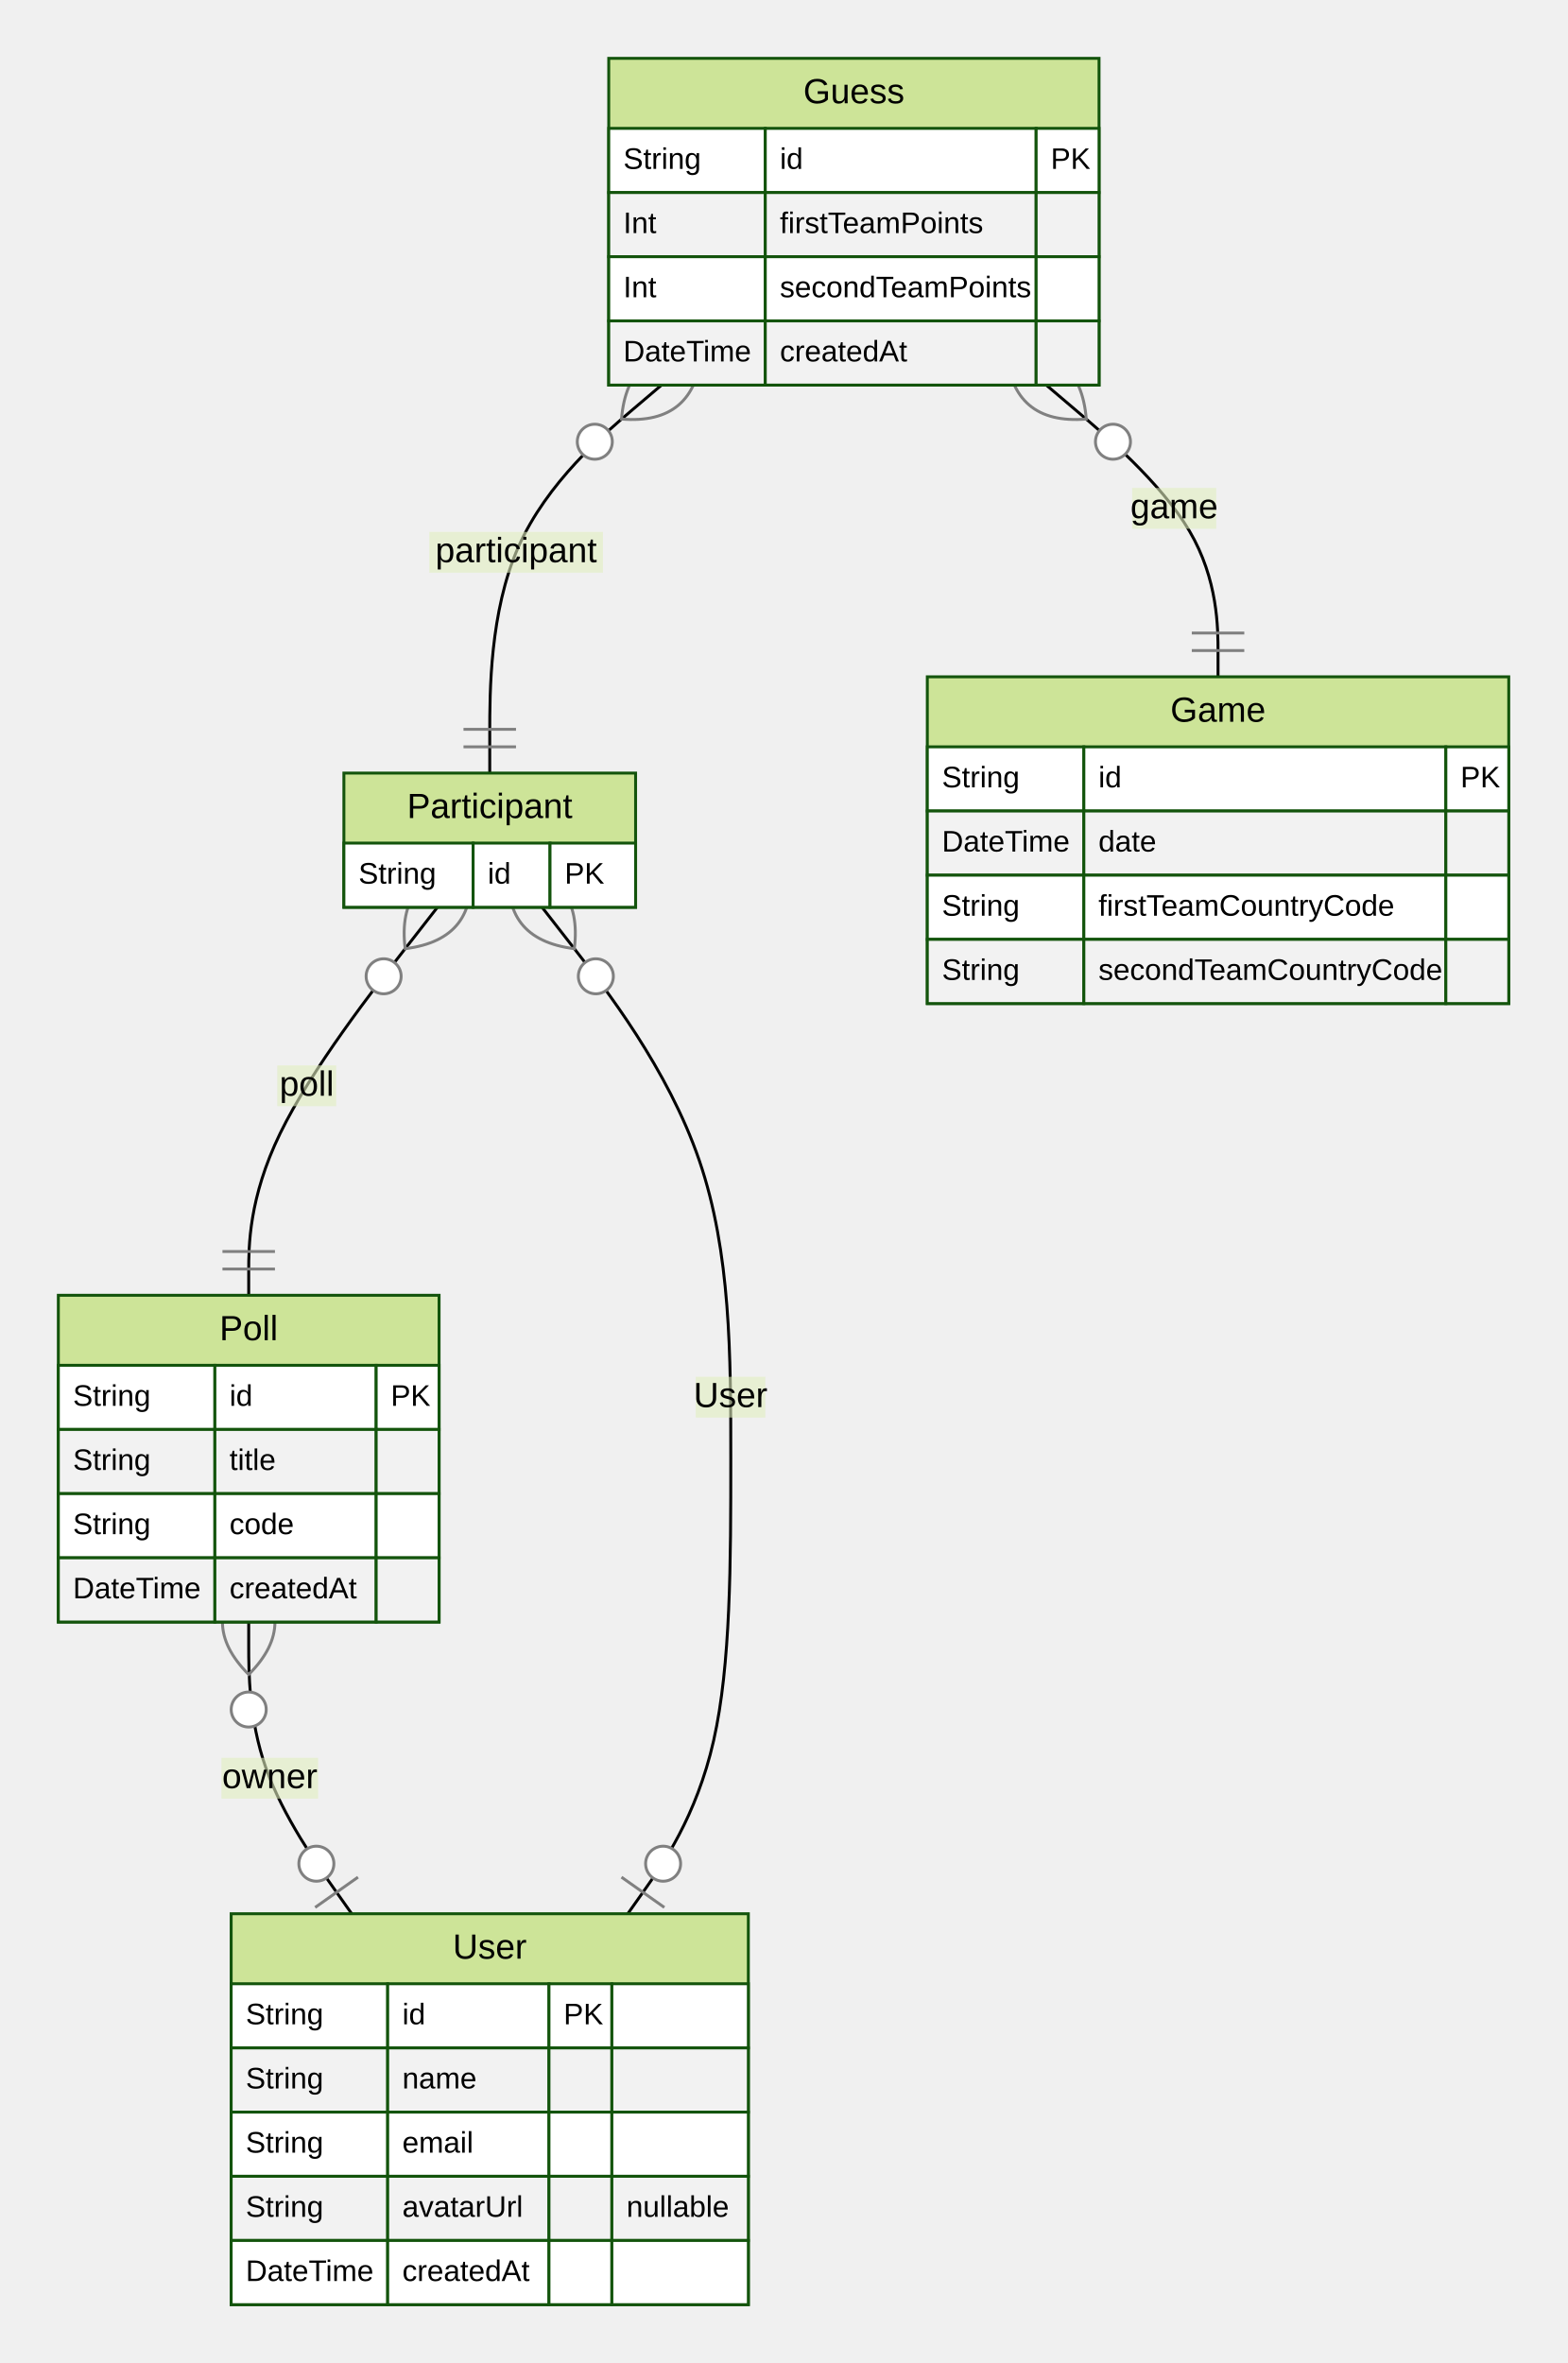
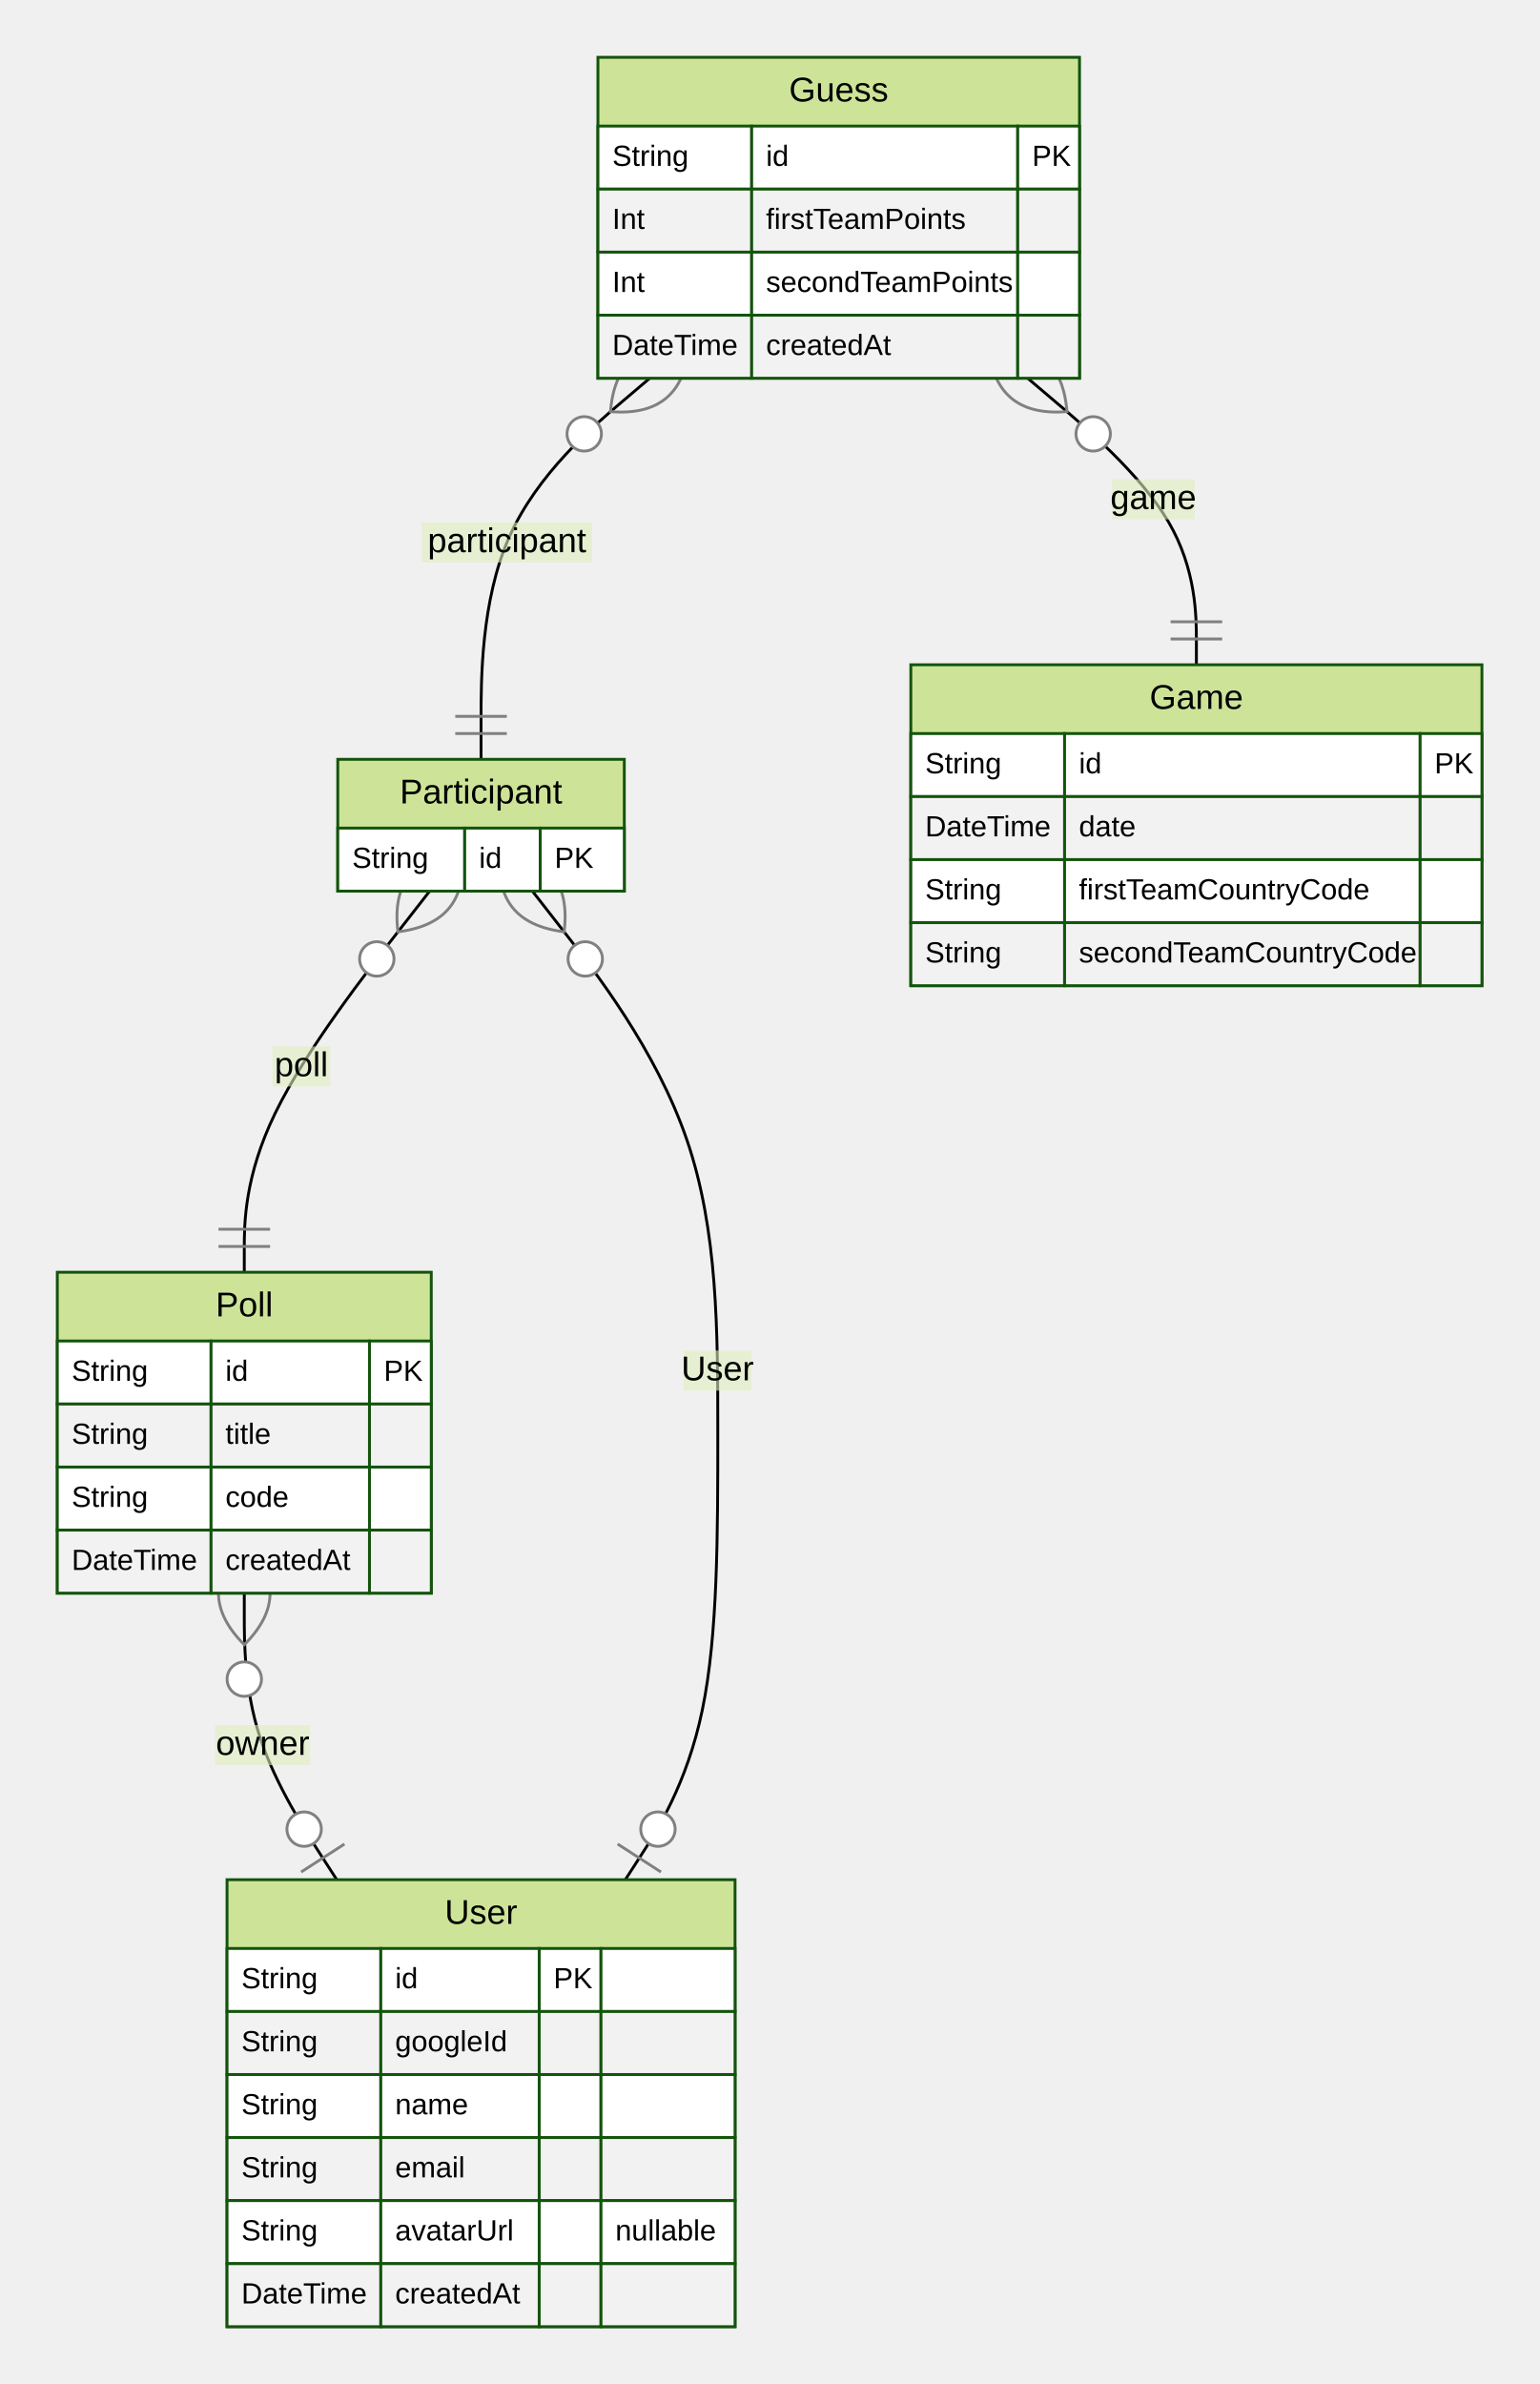
- <svg xmlns="http://www.w3.org/2000/svg" aria-labelledby="chart-title-mermaid-0 chart-desc-mermaid-0" role="img" viewBox="0 0 537.207 810" style="max-width: 537.207px; background-color: white;" width="100%" id="mermaid-0">
+ <svg xmlns="http://www.w3.org/2000/svg" aria-labelledby="chart-title-mermaid-0 chart-desc-mermaid-0" role="img" viewBox="0 0 537.207 832" style="max-width: 537.207px; background-color: white;" width="100%" id="mermaid-0">
  <style>#mermaid-0 {font-family:"trebuchet ms",verdana,arial,sans-serif;font-size:16px;fill:#000000;}#mermaid-0 .error-icon{fill:#552222;}#mermaid-0 .error-text{fill:#552222;stroke:#552222;}#mermaid-0 .edge-thickness-normal{stroke-width:2px;}#mermaid-0 .edge-thickness-thick{stroke-width:3.5px;}#mermaid-0 .edge-pattern-solid{stroke-dasharray:0;}#mermaid-0 .edge-pattern-dashed{stroke-dasharray:3;}#mermaid-0 .edge-pattern-dotted{stroke-dasharray:2;}#mermaid-0 .marker{fill:#000000;stroke:#000000;}#mermaid-0 .marker.cross{stroke:#000000;}#mermaid-0 svg{font-family:"trebuchet ms",verdana,arial,sans-serif;font-size:16px;}#mermaid-0 .entityBox{fill:#cde498;stroke:#13540c;}#mermaid-0 .attributeBoxOdd{fill:#ffffff;stroke:#13540c;}#mermaid-0 .attributeBoxEven{fill:#f2f2f2;stroke:#13540c;}#mermaid-0 .relationshipLabelBox{fill:hsl(78.158, 58.462%, 84.51%);opacity:0.7;background-color:hsl(78.158, 58.462%, 84.51%);}#mermaid-0 .relationshipLabelBox rect{opacity:0.5;}#mermaid-0 .relationshipLine{stroke:#000000;}#mermaid-0 :root{--mermaid-font-family:"trebuchet ms",verdana,arial,sans-serif;}</style>
  <g />
  <defs>
    <marker orient="auto" markerHeight="18" markerWidth="18" refY="9" refX="0" id="ONLY_ONE_START">
      <path d="M9,0 L9,18 M15,0 L15,18" fill="none" stroke="gray" />
    </marker>
  </defs>
  <defs>
    <marker orient="auto" markerHeight="18" markerWidth="18" refY="9" refX="18" id="ONLY_ONE_END">
      <path d="M3,0 L3,18 M9,0 L9,18" fill="none" stroke="gray" />
    </marker>
  </defs>
  <defs>
    <marker orient="auto" markerHeight="18" markerWidth="30" refY="9" refX="0" id="ZERO_OR_ONE_START">
      <circle r="6" cy="9" cx="21" fill="white" stroke="gray" />
      <path d="M9,0 L9,18" fill="none" stroke="gray" />
    </marker>
  </defs>
  <defs>
    <marker orient="auto" markerHeight="18" markerWidth="30" refY="9" refX="30" id="ZERO_OR_ONE_END">
      <circle r="6" cy="9" cx="9" fill="white" stroke="gray" />
      <path d="M21,0 L21,18" fill="none" stroke="gray" />
    </marker>
  </defs>
  <defs>
    <marker orient="auto" markerHeight="36" markerWidth="45" refY="18" refX="18" id="ONE_OR_MORE_START">
      <path d="M0,18 Q 18,0 36,18 Q 18,36 0,18 M42,9 L42,27" fill="none" stroke="gray" />
    </marker>
  </defs>
  <defs>
    <marker orient="auto" markerHeight="36" markerWidth="45" refY="18" refX="27" id="ONE_OR_MORE_END">
      <path d="M3,9 L3,27 M9,18 Q27,0 45,18 Q27,36 9,18" fill="none" stroke="gray" />
    </marker>
  </defs>
  <defs>
    <marker orient="auto" markerHeight="36" markerWidth="57" refY="18" refX="18" id="ZERO_OR_MORE_START">
      <circle r="6" cy="18" cx="48" fill="white" stroke="gray" />
      <path d="M0,18 Q18,0 36,18 Q18,36 0,18" fill="none" stroke="gray" />
    </marker>
  </defs>
  <defs>
    <marker orient="auto" markerHeight="36" markerWidth="57" refY="18" refX="39" id="ZERO_OR_MORE_END">
      <circle r="6" cy="18" cx="9" fill="white" stroke="gray" />
      <path d="M21,18 Q39,0 57,18 Q39,36 21,18" fill="none" stroke="gray" />
    </marker>
  </defs>
-   <path marker-start="url(#ZERO_OR_MORE_START)" marker-end="url(#ZERO_OR_ONE_END)" fill="none" stroke="gray" d="M85.258,556L85.258,564.333C85.258,572.667,85.258,589.333,91.143,606C97.028,622.667,108.799,639.333,114.684,647.667L120.569,656" class="er relationshipLine" />
-   <path marker-start="url(#ZERO_OR_MORE_START)" marker-end="url(#ZERO_OR_ONE_END)" fill="none" stroke="gray" d="M185.816,311L196.599,324.833C207.382,338.667,228.949,366.333,239.732,397.833C250.516,429.333,250.516,464.667,250.516,500C250.516,535.333,250.516,570.667,244.63,596.667C238.745,622.667,226.975,639.333,221.089,647.667L215.204,656" class="er relationshipLine" />
+   <path marker-start="url(#ZERO_OR_MORE_START)" marker-end="url(#ZERO_OR_ONE_END)" fill="none" stroke="gray" d="M85.258,556L85.258,564.333C85.258,572.667,85.258,589.333,90.637,606C96.017,622.667,106.776,639.333,112.155,647.667L117.535,656" class="er relationshipLine" />
+   <path marker-start="url(#ZERO_OR_MORE_START)" marker-end="url(#ZERO_OR_ONE_END)" fill="none" stroke="gray" d="M185.816,311L196.599,324.833C207.382,338.667,228.949,366.333,239.732,397.833C250.516,429.333,250.516,464.667,250.516,500C250.516,535.333,250.516,570.667,245.136,596.667C239.757,622.667,228.998,639.333,223.618,647.667L218.239,656" class="er relationshipLine" />
  <path marker-start="url(#ZERO_OR_MORE_START)" marker-end="url(#ONLY_ONE_END)" fill="none" stroke="gray" d="M149.958,311L139.174,324.833C128.391,338.667,106.824,366.333,96.041,388.5C85.258,410.667,85.258,427.333,85.258,435.667L85.258,444" class="er relationshipLine" />
  <path marker-start="url(#ZERO_OR_MORE_START)" marker-end="url(#ONLY_ONE_END)" fill="none" stroke="gray" d="M358.665,132L368.478,140.333C378.292,148.667,397.92,165.333,407.733,182C417.547,198.667,417.547,215.333,417.547,223.667L417.547,232" class="er relationshipLine" />
  <path marker-start="url(#ZERO_OR_MORE_START)" marker-end="url(#ONLY_ONE_END)" fill="none" stroke="gray" d="M226.769,132L216.955,140.333C207.141,148.667,187.514,165.333,177.7,187.5C167.887,209.667,167.887,237.333,167.887,251.167L167.887,265" class="er relationshipLine" />
  <g transform="translate(20,444 )" id="Poll">
    <rect height="112" width="130.516" y="0" x="0" stroke="gray" fill-opacity="100%" fill="honeydew" class="er entityBox" />
    <text transform="translate(65.25781,12)" style="font-family: &quot;trebuchet ms&quot;, verdana, arial, sans-serif;; font-size: 12px" text-anchor="middle" dominant-baseline="middle" y="0" x="0" id="entity-Poll" class="er entityLabel">Poll</text>
    <rect height="22" width="53.664" y="24" x="0" stroke="gray" fill-opacity="100%" fill="honeydew" class="er attributeBoxOdd" />
    <text transform="translate(5,35)" style="font-family: &quot;trebuchet ms&quot;, verdana, arial, sans-serif;; font-size: 10.2px" text-anchor="left" dominant-baseline="middle" y="0" x="0" id="entity-Poll-attr-1-type" class="er entityLabel">String</text>
    <rect height="22" width="55.289" y="24" x="53.664" stroke="gray" fill-opacity="100%" fill="honeydew" class="er attributeBoxOdd" />
    <text transform="translate(58.66406,35)" style="font-family: &quot;trebuchet ms&quot;, verdana, arial, sans-serif;; font-size: 10.2px" text-anchor="left" dominant-baseline="middle" y="0" x="0" id="entity-Poll-attr-1-name" class="er entityLabel">id</text>
    <rect height="22" width="21.562" y="24" x="108.953" stroke="gray" fill-opacity="100%" fill="honeydew" class="er attributeBoxOdd" />
    <text transform="translate(113.9531,35)" style="font-family: &quot;trebuchet ms&quot;, verdana, arial, sans-serif;; font-size: 10.2px" text-anchor="left" dominant-baseline="middle" y="0" x="0" id="entity-Poll-attr-1-key" class="er entityLabel">PK</text>
    <rect height="22" width="53.664" y="46" x="0" stroke="gray" fill-opacity="100%" fill="honeydew" class="er attributeBoxEven" />
    <text transform="translate(5,57)" style="font-family: &quot;trebuchet ms&quot;, verdana, arial, sans-serif;; font-size: 10.2px" text-anchor="left" dominant-baseline="middle" y="0" x="0" id="entity-Poll-attr-2-type" class="er entityLabel">String</text>
    <rect height="22" width="55.289" y="46" x="53.664" stroke="gray" fill-opacity="100%" fill="honeydew" class="er attributeBoxEven" />
    <text transform="translate(58.66406,57)" style="font-family: &quot;trebuchet ms&quot;, verdana, arial, sans-serif;; font-size: 10.2px" text-anchor="left" dominant-baseline="middle" y="0" x="0" id="entity-Poll-attr-2-name" class="er entityLabel">title</text>
    <rect height="22" width="21.562" y="46" x="108.953" stroke="gray" fill-opacity="100%" fill="honeydew" class="er attributeBoxEven" />
    <text transform="translate(113.9531,57)" style="font-family: &quot;trebuchet ms&quot;, verdana, arial, sans-serif;; font-size: 10.2px" text-anchor="left" dominant-baseline="middle" y="0" x="0" id="entity-Poll-attr-2-key" class="er entityLabel" />
    <rect height="22" width="53.664" y="68" x="0" stroke="gray" fill-opacity="100%" fill="honeydew" class="er attributeBoxOdd" />
    <text transform="translate(5,79)" style="font-family: &quot;trebuchet ms&quot;, verdana, arial, sans-serif;; font-size: 10.2px" text-anchor="left" dominant-baseline="middle" y="0" x="0" id="entity-Poll-attr-3-type" class="er entityLabel">String</text>
    <rect height="22" width="55.289" y="68" x="53.664" stroke="gray" fill-opacity="100%" fill="honeydew" class="er attributeBoxOdd" />
    <text transform="translate(58.66406,79)" style="font-family: &quot;trebuchet ms&quot;, verdana, arial, sans-serif;; font-size: 10.2px" text-anchor="left" dominant-baseline="middle" y="0" x="0" id="entity-Poll-attr-3-name" class="er entityLabel">code</text>
    <rect height="22" width="21.562" y="68" x="108.953" stroke="gray" fill-opacity="100%" fill="honeydew" class="er attributeBoxOdd" />
    <text transform="translate(113.9531,79)" style="font-family: &quot;trebuchet ms&quot;, verdana, arial, sans-serif;; font-size: 10.2px" text-anchor="left" dominant-baseline="middle" y="0" x="0" id="entity-Poll-attr-3-key" class="er entityLabel" />
    <rect height="22" width="53.664" y="90" x="0" stroke="gray" fill-opacity="100%" fill="honeydew" class="er attributeBoxEven" />
    <text transform="translate(5,101)" style="font-family: &quot;trebuchet ms&quot;, verdana, arial, sans-serif;; font-size: 10.2px" text-anchor="left" dominant-baseline="middle" y="0" x="0" id="entity-Poll-attr-4-type" class="er entityLabel">DateTime</text>
    <rect height="22" width="55.289" y="90" x="53.664" stroke="gray" fill-opacity="100%" fill="honeydew" class="er attributeBoxEven" />
    <text transform="translate(58.66406,101)" style="font-family: &quot;trebuchet ms&quot;, verdana, arial, sans-serif;; font-size: 10.2px" text-anchor="left" dominant-baseline="middle" y="0" x="0" id="entity-Poll-attr-4-name" class="er entityLabel">createdAt</text>
    <rect height="22" width="21.562" y="90" x="108.953" stroke="gray" fill-opacity="100%" fill="honeydew" class="er attributeBoxEven" />
    <text transform="translate(113.9531,101)" style="font-family: &quot;trebuchet ms&quot;, verdana, arial, sans-serif;; font-size: 10.2px" text-anchor="left" dominant-baseline="middle" y="0" x="0" id="entity-Poll-attr-4-key" class="er entityLabel" />
  </g>
  <g transform="translate(117.8867,265 )" id="Participant">
    <rect height="46" width="100" y="0" x="0" stroke="gray" fill-opacity="100%" fill="honeydew" class="er entityBox" />
    <text transform="translate(50,12)" style="font-family: &quot;trebuchet ms&quot;, verdana, arial, sans-serif;; font-size: 12px" text-anchor="middle" dominant-baseline="middle" y="0" x="0" id="entity-Participant" class="er entityLabel">Participant</text>
    <rect height="22" width="44.297" y="24" x="0" stroke="gray" fill-opacity="100%" fill="honeydew" class="er attributeBoxOdd" />
    <text transform="translate(5,35)" style="font-family: &quot;trebuchet ms&quot;, verdana, arial, sans-serif;; font-size: 10.2px" text-anchor="left" dominant-baseline="middle" y="0" x="0" id="entity-Participant-attr-1-type" class="er entityLabel">String</text>
    <rect height="22" width="26.367" y="24" x="44.297" stroke="gray" fill-opacity="100%" fill="honeydew" class="er attributeBoxOdd" />
    <text transform="translate(49.29688,35)" style="font-family: &quot;trebuchet ms&quot;, verdana, arial, sans-serif;; font-size: 10.2px" text-anchor="left" dominant-baseline="middle" y="0" x="0" id="entity-Participant-attr-1-name" class="er entityLabel">id</text>
    <rect height="22" width="29.336" y="24" x="70.664" stroke="gray" fill-opacity="100%" fill="honeydew" class="er attributeBoxOdd" />
    <text transform="translate(75.66406,35)" style="font-family: &quot;trebuchet ms&quot;, verdana, arial, sans-serif;; font-size: 10.2px" text-anchor="left" dominant-baseline="middle" y="0" x="0" id="entity-Participant-attr-1-key" class="er entityLabel">PK</text>
  </g>
  <g transform="translate(79.23828,656 )" id="User">
-     <rect height="134" width="177.297" y="0" x="0" stroke="gray" fill-opacity="100%" fill="honeydew" class="er entityBox" />
+     <rect height="156" width="177.297" y="0" x="0" stroke="gray" fill-opacity="100%" fill="honeydew" class="er entityBox" />
    <text transform="translate(88.64844,12)" style="font-family: &quot;trebuchet ms&quot;, verdana, arial, sans-serif;; font-size: 12px" text-anchor="middle" dominant-baseline="middle" y="0" x="0" id="entity-User" class="er entityLabel">User</text>
    <rect height="22" width="53.664" y="24" x="0" stroke="gray" fill-opacity="100%" fill="honeydew" class="er attributeBoxOdd" />
    <text transform="translate(5,35)" style="font-family: &quot;trebuchet ms&quot;, verdana, arial, sans-serif;; font-size: 10.2px" text-anchor="left" dominant-baseline="middle" y="0" x="0" id="entity-User-attr-1-type" class="er entityLabel">String</text>
    <rect height="22" width="55.289" y="24" x="53.664" stroke="gray" fill-opacity="100%" fill="honeydew" class="er attributeBoxOdd" />
    <text transform="translate(58.66406,35)" style="font-family: &quot;trebuchet ms&quot;, verdana, arial, sans-serif;; font-size: 10.2px" text-anchor="left" dominant-baseline="middle" y="0" x="0" id="entity-User-attr-1-name" class="er entityLabel">id</text>
    <rect height="22" width="21.562" y="24" x="108.953" stroke="gray" fill-opacity="100%" fill="honeydew" class="er attributeBoxOdd" />
    <text transform="translate(113.9531,35)" style="font-family: &quot;trebuchet ms&quot;, verdana, arial, sans-serif;; font-size: 10.2px" text-anchor="left" dominant-baseline="middle" y="0" x="0" id="entity-User-attr-1-key" class="er entityLabel">PK</text>
    <rect height="22" width="46.781" y="24" x="130.516" stroke="gray" fill-opacity="100%" fill="honeydew" class="er attributeBoxOdd" />
    <text transform="translate(135.5156,35)" style="font-family: &quot;trebuchet ms&quot;, verdana, arial, sans-serif;; font-size: 10.2px" text-anchor="left" dominant-baseline="middle" y="0" x="0" id="entity-User-attr-1-comment" class="er entityLabel" />
    <rect height="22" width="53.664" y="46" x="0" stroke="gray" fill-opacity="100%" fill="honeydew" class="er attributeBoxEven" />
    <text transform="translate(5,57)" style="font-family: &quot;trebuchet ms&quot;, verdana, arial, sans-serif;; font-size: 10.2px" text-anchor="left" dominant-baseline="middle" y="0" x="0" id="entity-User-attr-2-type" class="er entityLabel">String</text>
    <rect height="22" width="55.289" y="46" x="53.664" stroke="gray" fill-opacity="100%" fill="honeydew" class="er attributeBoxEven" />
-     <text transform="translate(58.66406,57)" style="font-family: &quot;trebuchet ms&quot;, verdana, arial, sans-serif;; font-size: 10.2px" text-anchor="left" dominant-baseline="middle" y="0" x="0" id="entity-User-attr-2-name" class="er entityLabel">name</text>
+     <text transform="translate(58.66406,57)" style="font-family: &quot;trebuchet ms&quot;, verdana, arial, sans-serif;; font-size: 10.2px" text-anchor="left" dominant-baseline="middle" y="0" x="0" id="entity-User-attr-2-name" class="er entityLabel">googleId</text>
    <rect height="22" width="21.562" y="46" x="108.953" stroke="gray" fill-opacity="100%" fill="honeydew" class="er attributeBoxEven" />
    <text transform="translate(113.9531,57)" style="font-family: &quot;trebuchet ms&quot;, verdana, arial, sans-serif;; font-size: 10.2px" text-anchor="left" dominant-baseline="middle" y="0" x="0" id="entity-User-attr-2-key" class="er entityLabel" />
    <rect height="22" width="46.781" y="46" x="130.516" stroke="gray" fill-opacity="100%" fill="honeydew" class="er attributeBoxEven" />
    <text transform="translate(135.5156,57)" style="font-family: &quot;trebuchet ms&quot;, verdana, arial, sans-serif;; font-size: 10.2px" text-anchor="left" dominant-baseline="middle" y="0" x="0" id="entity-User-attr-2-comment" class="er entityLabel" />
    <rect height="22" width="53.664" y="68" x="0" stroke="gray" fill-opacity="100%" fill="honeydew" class="er attributeBoxOdd" />
    <text transform="translate(5,79)" style="font-family: &quot;trebuchet ms&quot;, verdana, arial, sans-serif;; font-size: 10.2px" text-anchor="left" dominant-baseline="middle" y="0" x="0" id="entity-User-attr-3-type" class="er entityLabel">String</text>
    <rect height="22" width="55.289" y="68" x="53.664" stroke="gray" fill-opacity="100%" fill="honeydew" class="er attributeBoxOdd" />
-     <text transform="translate(58.66406,79)" style="font-family: &quot;trebuchet ms&quot;, verdana, arial, sans-serif;; font-size: 10.2px" text-anchor="left" dominant-baseline="middle" y="0" x="0" id="entity-User-attr-3-name" class="er entityLabel">email</text>
+     <text transform="translate(58.66406,79)" style="font-family: &quot;trebuchet ms&quot;, verdana, arial, sans-serif;; font-size: 10.2px" text-anchor="left" dominant-baseline="middle" y="0" x="0" id="entity-User-attr-3-name" class="er entityLabel">name</text>
    <rect height="22" width="21.562" y="68" x="108.953" stroke="gray" fill-opacity="100%" fill="honeydew" class="er attributeBoxOdd" />
    <text transform="translate(113.9531,79)" style="font-family: &quot;trebuchet ms&quot;, verdana, arial, sans-serif;; font-size: 10.2px" text-anchor="left" dominant-baseline="middle" y="0" x="0" id="entity-User-attr-3-key" class="er entityLabel" />
    <rect height="22" width="46.781" y="68" x="130.516" stroke="gray" fill-opacity="100%" fill="honeydew" class="er attributeBoxOdd" />
    <text transform="translate(135.5156,79)" style="font-family: &quot;trebuchet ms&quot;, verdana, arial, sans-serif;; font-size: 10.2px" text-anchor="left" dominant-baseline="middle" y="0" x="0" id="entity-User-attr-3-comment" class="er entityLabel" />
    <rect height="22" width="53.664" y="90" x="0" stroke="gray" fill-opacity="100%" fill="honeydew" class="er attributeBoxEven" />
    <text transform="translate(5,101)" style="font-family: &quot;trebuchet ms&quot;, verdana, arial, sans-serif;; font-size: 10.2px" text-anchor="left" dominant-baseline="middle" y="0" x="0" id="entity-User-attr-4-type" class="er entityLabel">String</text>
    <rect height="22" width="55.289" y="90" x="53.664" stroke="gray" fill-opacity="100%" fill="honeydew" class="er attributeBoxEven" />
-     <text transform="translate(58.66406,101)" style="font-family: &quot;trebuchet ms&quot;, verdana, arial, sans-serif;; font-size: 10.2px" text-anchor="left" dominant-baseline="middle" y="0" x="0" id="entity-User-attr-4-name" class="er entityLabel">avatarUrl</text>
+     <text transform="translate(58.66406,101)" style="font-family: &quot;trebuchet ms&quot;, verdana, arial, sans-serif;; font-size: 10.2px" text-anchor="left" dominant-baseline="middle" y="0" x="0" id="entity-User-attr-4-name" class="er entityLabel">email</text>
    <rect height="22" width="21.562" y="90" x="108.953" stroke="gray" fill-opacity="100%" fill="honeydew" class="er attributeBoxEven" />
    <text transform="translate(113.9531,101)" style="font-family: &quot;trebuchet ms&quot;, verdana, arial, sans-serif;; font-size: 10.2px" text-anchor="left" dominant-baseline="middle" y="0" x="0" id="entity-User-attr-4-key" class="er entityLabel" />
    <rect height="22" width="46.781" y="90" x="130.516" stroke="gray" fill-opacity="100%" fill="honeydew" class="er attributeBoxEven" />
-     <text transform="translate(135.5156,101)" style="font-family: &quot;trebuchet ms&quot;, verdana, arial, sans-serif;; font-size: 10.2px" text-anchor="left" dominant-baseline="middle" y="0" x="0" id="entity-User-attr-4-comment" class="er entityLabel">nullable</text>
+     <text transform="translate(135.5156,101)" style="font-family: &quot;trebuchet ms&quot;, verdana, arial, sans-serif;; font-size: 10.2px" text-anchor="left" dominant-baseline="middle" y="0" x="0" id="entity-User-attr-4-comment" class="er entityLabel" />
    <rect height="22" width="53.664" y="112" x="0" stroke="gray" fill-opacity="100%" fill="honeydew" class="er attributeBoxOdd" />
-     <text transform="translate(5,123)" style="font-family: &quot;trebuchet ms&quot;, verdana, arial, sans-serif;; font-size: 10.2px" text-anchor="left" dominant-baseline="middle" y="0" x="0" id="entity-User-attr-5-type" class="er entityLabel">DateTime</text>
+     <text transform="translate(5,123)" style="font-family: &quot;trebuchet ms&quot;, verdana, arial, sans-serif;; font-size: 10.2px" text-anchor="left" dominant-baseline="middle" y="0" x="0" id="entity-User-attr-5-type" class="er entityLabel">String</text>
    <rect height="22" width="55.289" y="112" x="53.664" stroke="gray" fill-opacity="100%" fill="honeydew" class="er attributeBoxOdd" />
-     <text transform="translate(58.66406,123)" style="font-family: &quot;trebuchet ms&quot;, verdana, arial, sans-serif;; font-size: 10.2px" text-anchor="left" dominant-baseline="middle" y="0" x="0" id="entity-User-attr-5-name" class="er entityLabel">createdAt</text>
+     <text transform="translate(58.66406,123)" style="font-family: &quot;trebuchet ms&quot;, verdana, arial, sans-serif;; font-size: 10.2px" text-anchor="left" dominant-baseline="middle" y="0" x="0" id="entity-User-attr-5-name" class="er entityLabel">avatarUrl</text>
    <rect height="22" width="21.562" y="112" x="108.953" stroke="gray" fill-opacity="100%" fill="honeydew" class="er attributeBoxOdd" />
    <text transform="translate(113.9531,123)" style="font-family: &quot;trebuchet ms&quot;, verdana, arial, sans-serif;; font-size: 10.2px" text-anchor="left" dominant-baseline="middle" y="0" x="0" id="entity-User-attr-5-key" class="er entityLabel" />
    <rect height="22" width="46.781" y="112" x="130.516" stroke="gray" fill-opacity="100%" fill="honeydew" class="er attributeBoxOdd" />
-     <text transform="translate(135.5156,123)" style="font-family: &quot;trebuchet ms&quot;, verdana, arial, sans-serif;; font-size: 10.2px" text-anchor="left" dominant-baseline="middle" y="0" x="0" id="entity-User-attr-5-comment" class="er entityLabel" />
+     <text transform="translate(135.5156,123)" style="font-family: &quot;trebuchet ms&quot;, verdana, arial, sans-serif;; font-size: 10.2px" text-anchor="left" dominant-baseline="middle" y="0" x="0" id="entity-User-attr-5-comment" class="er entityLabel">nullable</text>
+     <rect height="22" width="53.664" y="134" x="0" stroke="gray" fill-opacity="100%" fill="honeydew" class="er attributeBoxEven" />
+     <text transform="translate(5,145)" style="font-family: &quot;trebuchet ms&quot;, verdana, arial, sans-serif;; font-size: 10.2px" text-anchor="left" dominant-baseline="middle" y="0" x="0" id="entity-User-attr-6-type" class="er entityLabel">DateTime</text>
+     <rect height="22" width="55.289" y="134" x="53.664" stroke="gray" fill-opacity="100%" fill="honeydew" class="er attributeBoxEven" />
+     <text transform="translate(58.66406,145)" style="font-family: &quot;trebuchet ms&quot;, verdana, arial, sans-serif;; font-size: 10.2px" text-anchor="left" dominant-baseline="middle" y="0" x="0" id="entity-User-attr-6-name" class="er entityLabel">createdAt</text>
+     <rect height="22" width="21.562" y="134" x="108.953" stroke="gray" fill-opacity="100%" fill="honeydew" class="er attributeBoxEven" />
+     <text transform="translate(113.9531,145)" style="font-family: &quot;trebuchet ms&quot;, verdana, arial, sans-serif;; font-size: 10.2px" text-anchor="left" dominant-baseline="middle" y="0" x="0" id="entity-User-attr-6-key" class="er entityLabel" />
+     <rect height="22" width="46.781" y="134" x="130.516" stroke="gray" fill-opacity="100%" fill="honeydew" class="er attributeBoxEven" />
+     <text transform="translate(135.5156,145)" style="font-family: &quot;trebuchet ms&quot;, verdana, arial, sans-serif;; font-size: 10.2px" text-anchor="left" dominant-baseline="middle" y="0" x="0" id="entity-User-attr-6-comment" class="er entityLabel" />
  </g>
  <g transform="translate(317.8867,232 )" id="Game">
    <rect height="112" width="199.32" y="0" x="0" stroke="gray" fill-opacity="100%" fill="honeydew" class="er entityBox" />
    <text transform="translate(99.66016,12)" style="font-family: &quot;trebuchet ms&quot;, verdana, arial, sans-serif;; font-size: 12px" text-anchor="middle" dominant-baseline="middle" y="0" x="0" id="entity-Game" class="er entityLabel">Game</text>
    <rect height="22" width="53.664" y="24" x="0" stroke="gray" fill-opacity="100%" fill="honeydew" class="er attributeBoxOdd" />
    <text transform="translate(5,35)" style="font-family: &quot;trebuchet ms&quot;, verdana, arial, sans-serif;; font-size: 10.2px" text-anchor="left" dominant-baseline="middle" y="0" x="0" id="entity-Game-attr-1-type" class="er entityLabel">String</text>
    <rect height="22" width="124.094" y="24" x="53.664" stroke="gray" fill-opacity="100%" fill="honeydew" class="er attributeBoxOdd" />
    <text transform="translate(58.66406,35)" style="font-family: &quot;trebuchet ms&quot;, verdana, arial, sans-serif;; font-size: 10.2px" text-anchor="left" dominant-baseline="middle" y="0" x="0" id="entity-Game-attr-1-name" class="er entityLabel">id</text>
    <rect height="22" width="21.562" y="24" x="177.758" stroke="gray" fill-opacity="100%" fill="honeydew" class="er attributeBoxOdd" />
    <text transform="translate(182.7578,35)" style="font-family: &quot;trebuchet ms&quot;, verdana, arial, sans-serif;; font-size: 10.2px" text-anchor="left" dominant-baseline="middle" y="0" x="0" id="entity-Game-attr-1-key" class="er entityLabel">PK</text>
    <rect height="22" width="53.664" y="46" x="0" stroke="gray" fill-opacity="100%" fill="honeydew" class="er attributeBoxEven" />
    <text transform="translate(5,57)" style="font-family: &quot;trebuchet ms&quot;, verdana, arial, sans-serif;; font-size: 10.2px" text-anchor="left" dominant-baseline="middle" y="0" x="0" id="entity-Game-attr-2-type" class="er entityLabel">DateTime</text>
    <rect height="22" width="124.094" y="46" x="53.664" stroke="gray" fill-opacity="100%" fill="honeydew" class="er attributeBoxEven" />
    <text transform="translate(58.66406,57)" style="font-family: &quot;trebuchet ms&quot;, verdana, arial, sans-serif;; font-size: 10.2px" text-anchor="left" dominant-baseline="middle" y="0" x="0" id="entity-Game-attr-2-name" class="er entityLabel">date</text>
    <rect height="22" width="21.562" y="46" x="177.758" stroke="gray" fill-opacity="100%" fill="honeydew" class="er attributeBoxEven" />
    <text transform="translate(182.7578,57)" style="font-family: &quot;trebuchet ms&quot;, verdana, arial, sans-serif;; font-size: 10.2px" text-anchor="left" dominant-baseline="middle" y="0" x="0" id="entity-Game-attr-2-key" class="er entityLabel" />
    <rect height="22" width="53.664" y="68" x="0" stroke="gray" fill-opacity="100%" fill="honeydew" class="er attributeBoxOdd" />
    <text transform="translate(5,79)" style="font-family: &quot;trebuchet ms&quot;, verdana, arial, sans-serif;; font-size: 10.2px" text-anchor="left" dominant-baseline="middle" y="0" x="0" id="entity-Game-attr-3-type" class="er entityLabel">String</text>
    <rect height="22" width="124.094" y="68" x="53.664" stroke="gray" fill-opacity="100%" fill="honeydew" class="er attributeBoxOdd" />
    <text transform="translate(58.66406,79)" style="font-family: &quot;trebuchet ms&quot;, verdana, arial, sans-serif;; font-size: 10.2px" text-anchor="left" dominant-baseline="middle" y="0" x="0" id="entity-Game-attr-3-name" class="er entityLabel">firstTeamCountryCode</text>
    <rect height="22" width="21.562" y="68" x="177.758" stroke="gray" fill-opacity="100%" fill="honeydew" class="er attributeBoxOdd" />
    <text transform="translate(182.7578,79)" style="font-family: &quot;trebuchet ms&quot;, verdana, arial, sans-serif;; font-size: 10.2px" text-anchor="left" dominant-baseline="middle" y="0" x="0" id="entity-Game-attr-3-key" class="er entityLabel" />
    <rect height="22" width="53.664" y="90" x="0" stroke="gray" fill-opacity="100%" fill="honeydew" class="er attributeBoxEven" />
    <text transform="translate(5,101)" style="font-family: &quot;trebuchet ms&quot;, verdana, arial, sans-serif;; font-size: 10.2px" text-anchor="left" dominant-baseline="middle" y="0" x="0" id="entity-Game-attr-4-type" class="er entityLabel">String</text>
    <rect height="22" width="124.094" y="90" x="53.664" stroke="gray" fill-opacity="100%" fill="honeydew" class="er attributeBoxEven" />
    <text transform="translate(58.66406,101)" style="font-family: &quot;trebuchet ms&quot;, verdana, arial, sans-serif;; font-size: 10.2px" text-anchor="left" dominant-baseline="middle" y="0" x="0" id="entity-Game-attr-4-name" class="er entityLabel">secondTeamCountryCode</text>
    <rect height="22" width="21.562" y="90" x="177.758" stroke="gray" fill-opacity="100%" fill="honeydew" class="er attributeBoxEven" />
    <text transform="translate(182.7578,101)" style="font-family: &quot;trebuchet ms&quot;, verdana, arial, sans-serif;; font-size: 10.2px" text-anchor="left" dominant-baseline="middle" y="0" x="0" id="entity-Game-attr-4-key" class="er entityLabel" />
  </g>
  <g transform="translate(208.6777,20 )" id="Guess">
    <rect height="112" width="168.078" y="0" x="0" stroke="gray" fill-opacity="100%" fill="honeydew" class="er entityBox" />
    <text transform="translate(84.03906,12)" style="font-family: &quot;trebuchet ms&quot;, verdana, arial, sans-serif;; font-size: 12px" text-anchor="middle" dominant-baseline="middle" y="0" x="0" id="entity-Guess" class="er entityLabel">Guess</text>
    <rect height="22" width="53.664" y="24" x="0" stroke="gray" fill-opacity="100%" fill="honeydew" class="er attributeBoxOdd" />
    <text transform="translate(5,35)" style="font-family: &quot;trebuchet ms&quot;, verdana, arial, sans-serif;; font-size: 10.2px" text-anchor="left" dominant-baseline="middle" y="0" x="0" id="entity-Guess-attr-1-type" class="er entityLabel">String</text>
    <rect height="22" width="92.852" y="24" x="53.664" stroke="gray" fill-opacity="100%" fill="honeydew" class="er attributeBoxOdd" />
    <text transform="translate(58.66406,35)" style="font-family: &quot;trebuchet ms&quot;, verdana, arial, sans-serif;; font-size: 10.2px" text-anchor="left" dominant-baseline="middle" y="0" x="0" id="entity-Guess-attr-1-name" class="er entityLabel">id</text>
    <rect height="22" width="21.562" y="24" x="146.516" stroke="gray" fill-opacity="100%" fill="honeydew" class="er attributeBoxOdd" />
    <text transform="translate(151.5156,35)" style="font-family: &quot;trebuchet ms&quot;, verdana, arial, sans-serif;; font-size: 10.2px" text-anchor="left" dominant-baseline="middle" y="0" x="0" id="entity-Guess-attr-1-key" class="er entityLabel">PK</text>
    <rect height="22" width="53.664" y="46" x="0" stroke="gray" fill-opacity="100%" fill="honeydew" class="er attributeBoxEven" />
    <text transform="translate(5,57)" style="font-family: &quot;trebuchet ms&quot;, verdana, arial, sans-serif;; font-size: 10.2px" text-anchor="left" dominant-baseline="middle" y="0" x="0" id="entity-Guess-attr-2-type" class="er entityLabel">Int</text>
    <rect height="22" width="92.852" y="46" x="53.664" stroke="gray" fill-opacity="100%" fill="honeydew" class="er attributeBoxEven" />
    <text transform="translate(58.66406,57)" style="font-family: &quot;trebuchet ms&quot;, verdana, arial, sans-serif;; font-size: 10.2px" text-anchor="left" dominant-baseline="middle" y="0" x="0" id="entity-Guess-attr-2-name" class="er entityLabel">firstTeamPoints</text>
    <rect height="22" width="21.562" y="46" x="146.516" stroke="gray" fill-opacity="100%" fill="honeydew" class="er attributeBoxEven" />
    <text transform="translate(151.5156,57)" style="font-family: &quot;trebuchet ms&quot;, verdana, arial, sans-serif;; font-size: 10.2px" text-anchor="left" dominant-baseline="middle" y="0" x="0" id="entity-Guess-attr-2-key" class="er entityLabel" />
    <rect height="22" width="53.664" y="68" x="0" stroke="gray" fill-opacity="100%" fill="honeydew" class="er attributeBoxOdd" />
    <text transform="translate(5,79)" style="font-family: &quot;trebuchet ms&quot;, verdana, arial, sans-serif;; font-size: 10.2px" text-anchor="left" dominant-baseline="middle" y="0" x="0" id="entity-Guess-attr-3-type" class="er entityLabel">Int</text>
    <rect height="22" width="92.852" y="68" x="53.664" stroke="gray" fill-opacity="100%" fill="honeydew" class="er attributeBoxOdd" />
    <text transform="translate(58.66406,79)" style="font-family: &quot;trebuchet ms&quot;, verdana, arial, sans-serif;; font-size: 10.2px" text-anchor="left" dominant-baseline="middle" y="0" x="0" id="entity-Guess-attr-3-name" class="er entityLabel">secondTeamPoints</text>
    <rect height="22" width="21.562" y="68" x="146.516" stroke="gray" fill-opacity="100%" fill="honeydew" class="er attributeBoxOdd" />
    <text transform="translate(151.5156,79)" style="font-family: &quot;trebuchet ms&quot;, verdana, arial, sans-serif;; font-size: 10.2px" text-anchor="left" dominant-baseline="middle" y="0" x="0" id="entity-Guess-attr-3-key" class="er entityLabel" />
    <rect height="22" width="53.664" y="90" x="0" stroke="gray" fill-opacity="100%" fill="honeydew" class="er attributeBoxEven" />
    <text transform="translate(5,101)" style="font-family: &quot;trebuchet ms&quot;, verdana, arial, sans-serif;; font-size: 10.2px" text-anchor="left" dominant-baseline="middle" y="0" x="0" id="entity-Guess-attr-4-type" class="er entityLabel">DateTime</text>
    <rect height="22" width="92.852" y="90" x="53.664" stroke="gray" fill-opacity="100%" fill="honeydew" class="er attributeBoxEven" />
    <text transform="translate(58.66406,101)" style="font-family: &quot;trebuchet ms&quot;, verdana, arial, sans-serif;; font-size: 10.2px" text-anchor="left" dominant-baseline="middle" y="0" x="0" id="entity-Guess-attr-4-name" class="er entityLabel">createdAt</text>
    <rect height="22" width="21.562" y="90" x="146.516" stroke="gray" fill-opacity="100%" fill="honeydew" class="er attributeBoxEven" />
    <text transform="translate(151.5156,101)" style="font-family: &quot;trebuchet ms&quot;, verdana, arial, sans-serif;; font-size: 10.2px" text-anchor="left" dominant-baseline="middle" y="0" x="0" id="entity-Guess-attr-4-key" class="er entityLabel" />
  </g>
-   <rect fill-opacity="85%" fill="white" height="14" width="33.141" y="602.546" x="75.911" class="er relationshipLabelBox" />
-   <text style="font-family: &quot;trebuchet ms&quot;, verdana, arial, sans-serif;; font-size: 12px" dominant-baseline="middle" text-anchor="middle" y="609.546" x="92.481" id="rel1" class="er relationshipLabel">owner</text>
-   <rect fill-opacity="85%" fill="white" height="14" width="23.852" y="471.925" x="238.504" class="er relationshipLabelBox" />
-   <text style="font-family: &quot;trebuchet ms&quot;, verdana, arial, sans-serif;; font-size: 12px" dominant-baseline="middle" text-anchor="middle" y="478.925" x="250.43" id="rel2" class="er relationshipLabel">User</text>
+   <rect fill-opacity="85%" fill="white" height="14" width="33.141" y="602.037" x="75.105" class="er relationshipLabelBox" />
+   <text style="font-family: &quot;trebuchet ms&quot;, verdana, arial, sans-serif;; font-size: 12px" dominant-baseline="middle" text-anchor="middle" y="609.037" x="91.676" id="rel1" class="er relationshipLabel">owner</text>
+   <rect fill-opacity="85%" fill="white" height="14" width="23.852" y="471.319" x="238.497" class="er relationshipLabelBox" />
+   <text style="font-family: &quot;trebuchet ms&quot;, verdana, arial, sans-serif;; font-size: 12px" dominant-baseline="middle" text-anchor="middle" y="478.319" x="250.423" id="rel2" class="er relationshipLabel">User</text>
  <rect fill-opacity="85%" fill="white" height="14" width="20.203" y="365.194" x="95.06" class="er relationshipLabelBox" />
  <text style="font-family: &quot;trebuchet ms&quot;, verdana, arial, sans-serif;; font-size: 12px" dominant-baseline="middle" text-anchor="middle" y="372.194" x="105.162" id="rel3" class="er relationshipLabel">poll</text>
  <rect fill-opacity="85%" fill="white" height="14" width="28.836" y="167.262" x="388.103" class="er relationshipLabelBox" />
  <text style="font-family: &quot;trebuchet ms&quot;, verdana, arial, sans-serif;; font-size: 12px" dominant-baseline="middle" text-anchor="middle" y="174.262" x="402.521" id="rel4" class="er relationshipLabel">game</text>
  <rect fill-opacity="85%" fill="white" height="14" width="59.508" y="182.313" x="147.17" class="er relationshipLabelBox" />
  <text style="font-family: &quot;trebuchet ms&quot;, verdana, arial, sans-serif;; font-size: 12px" dominant-baseline="middle" text-anchor="middle" y="189.313" x="176.924" id="rel5" class="er relationshipLabel">participant</text>
</svg>
